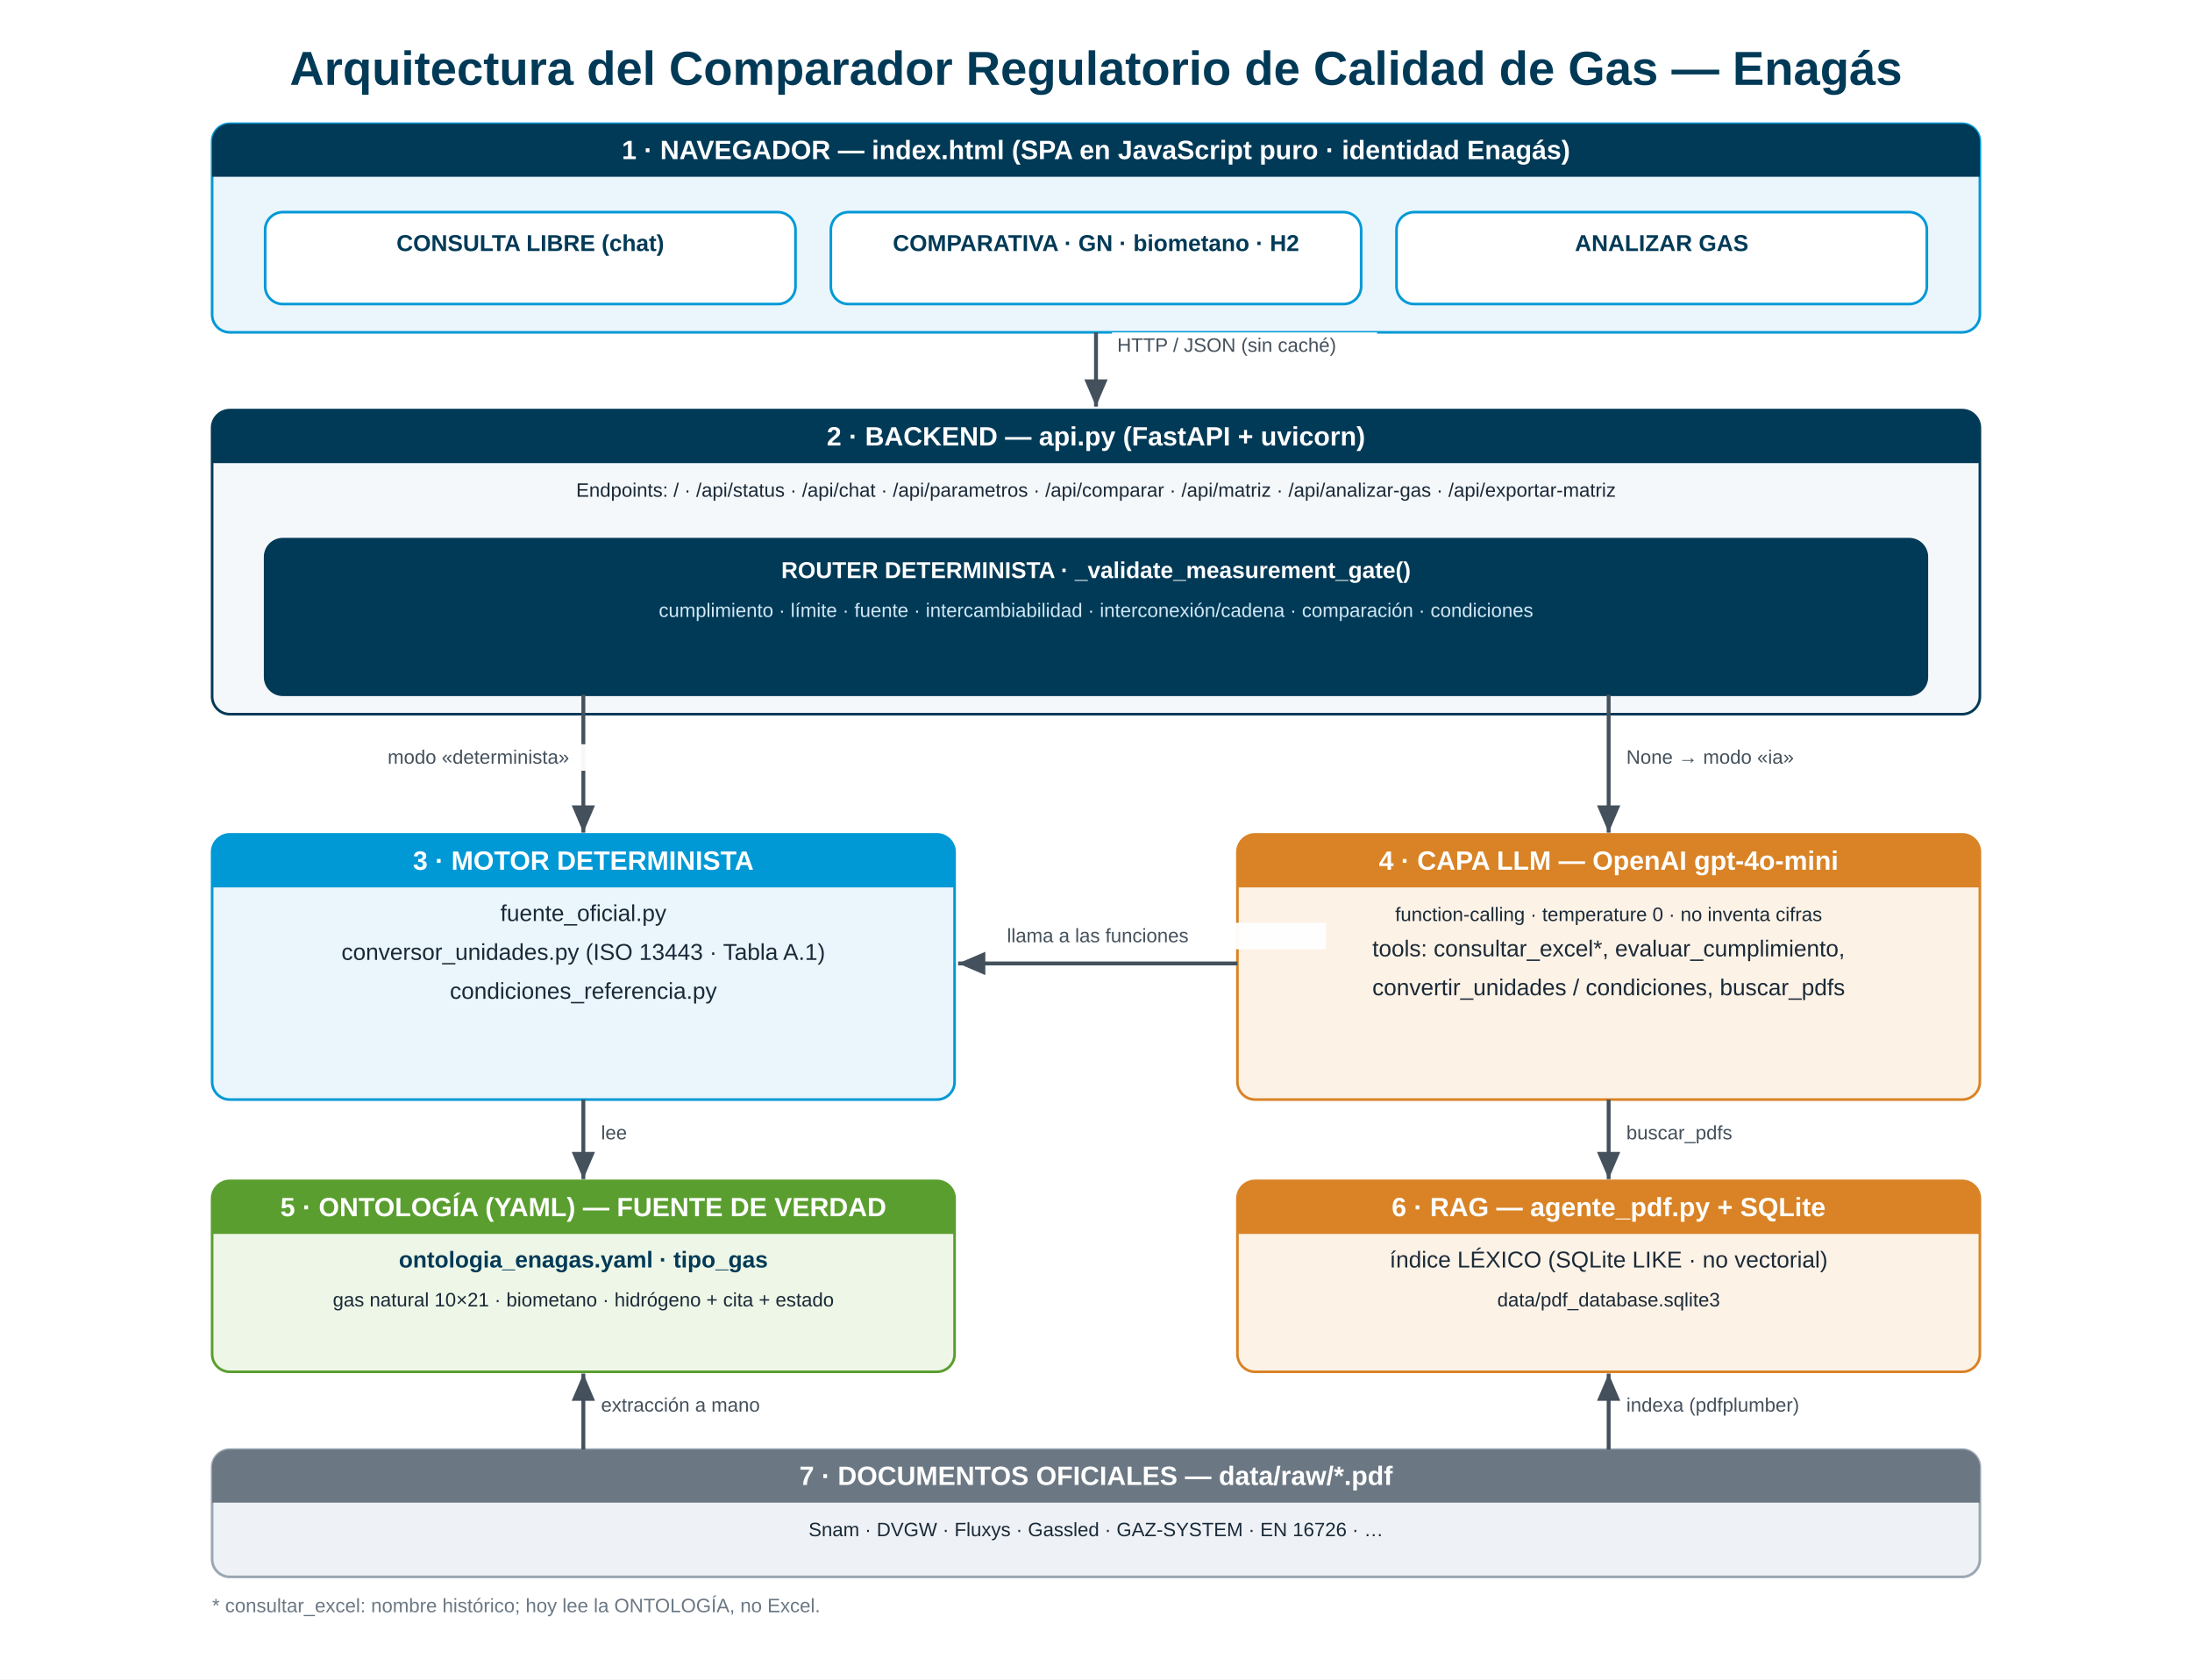
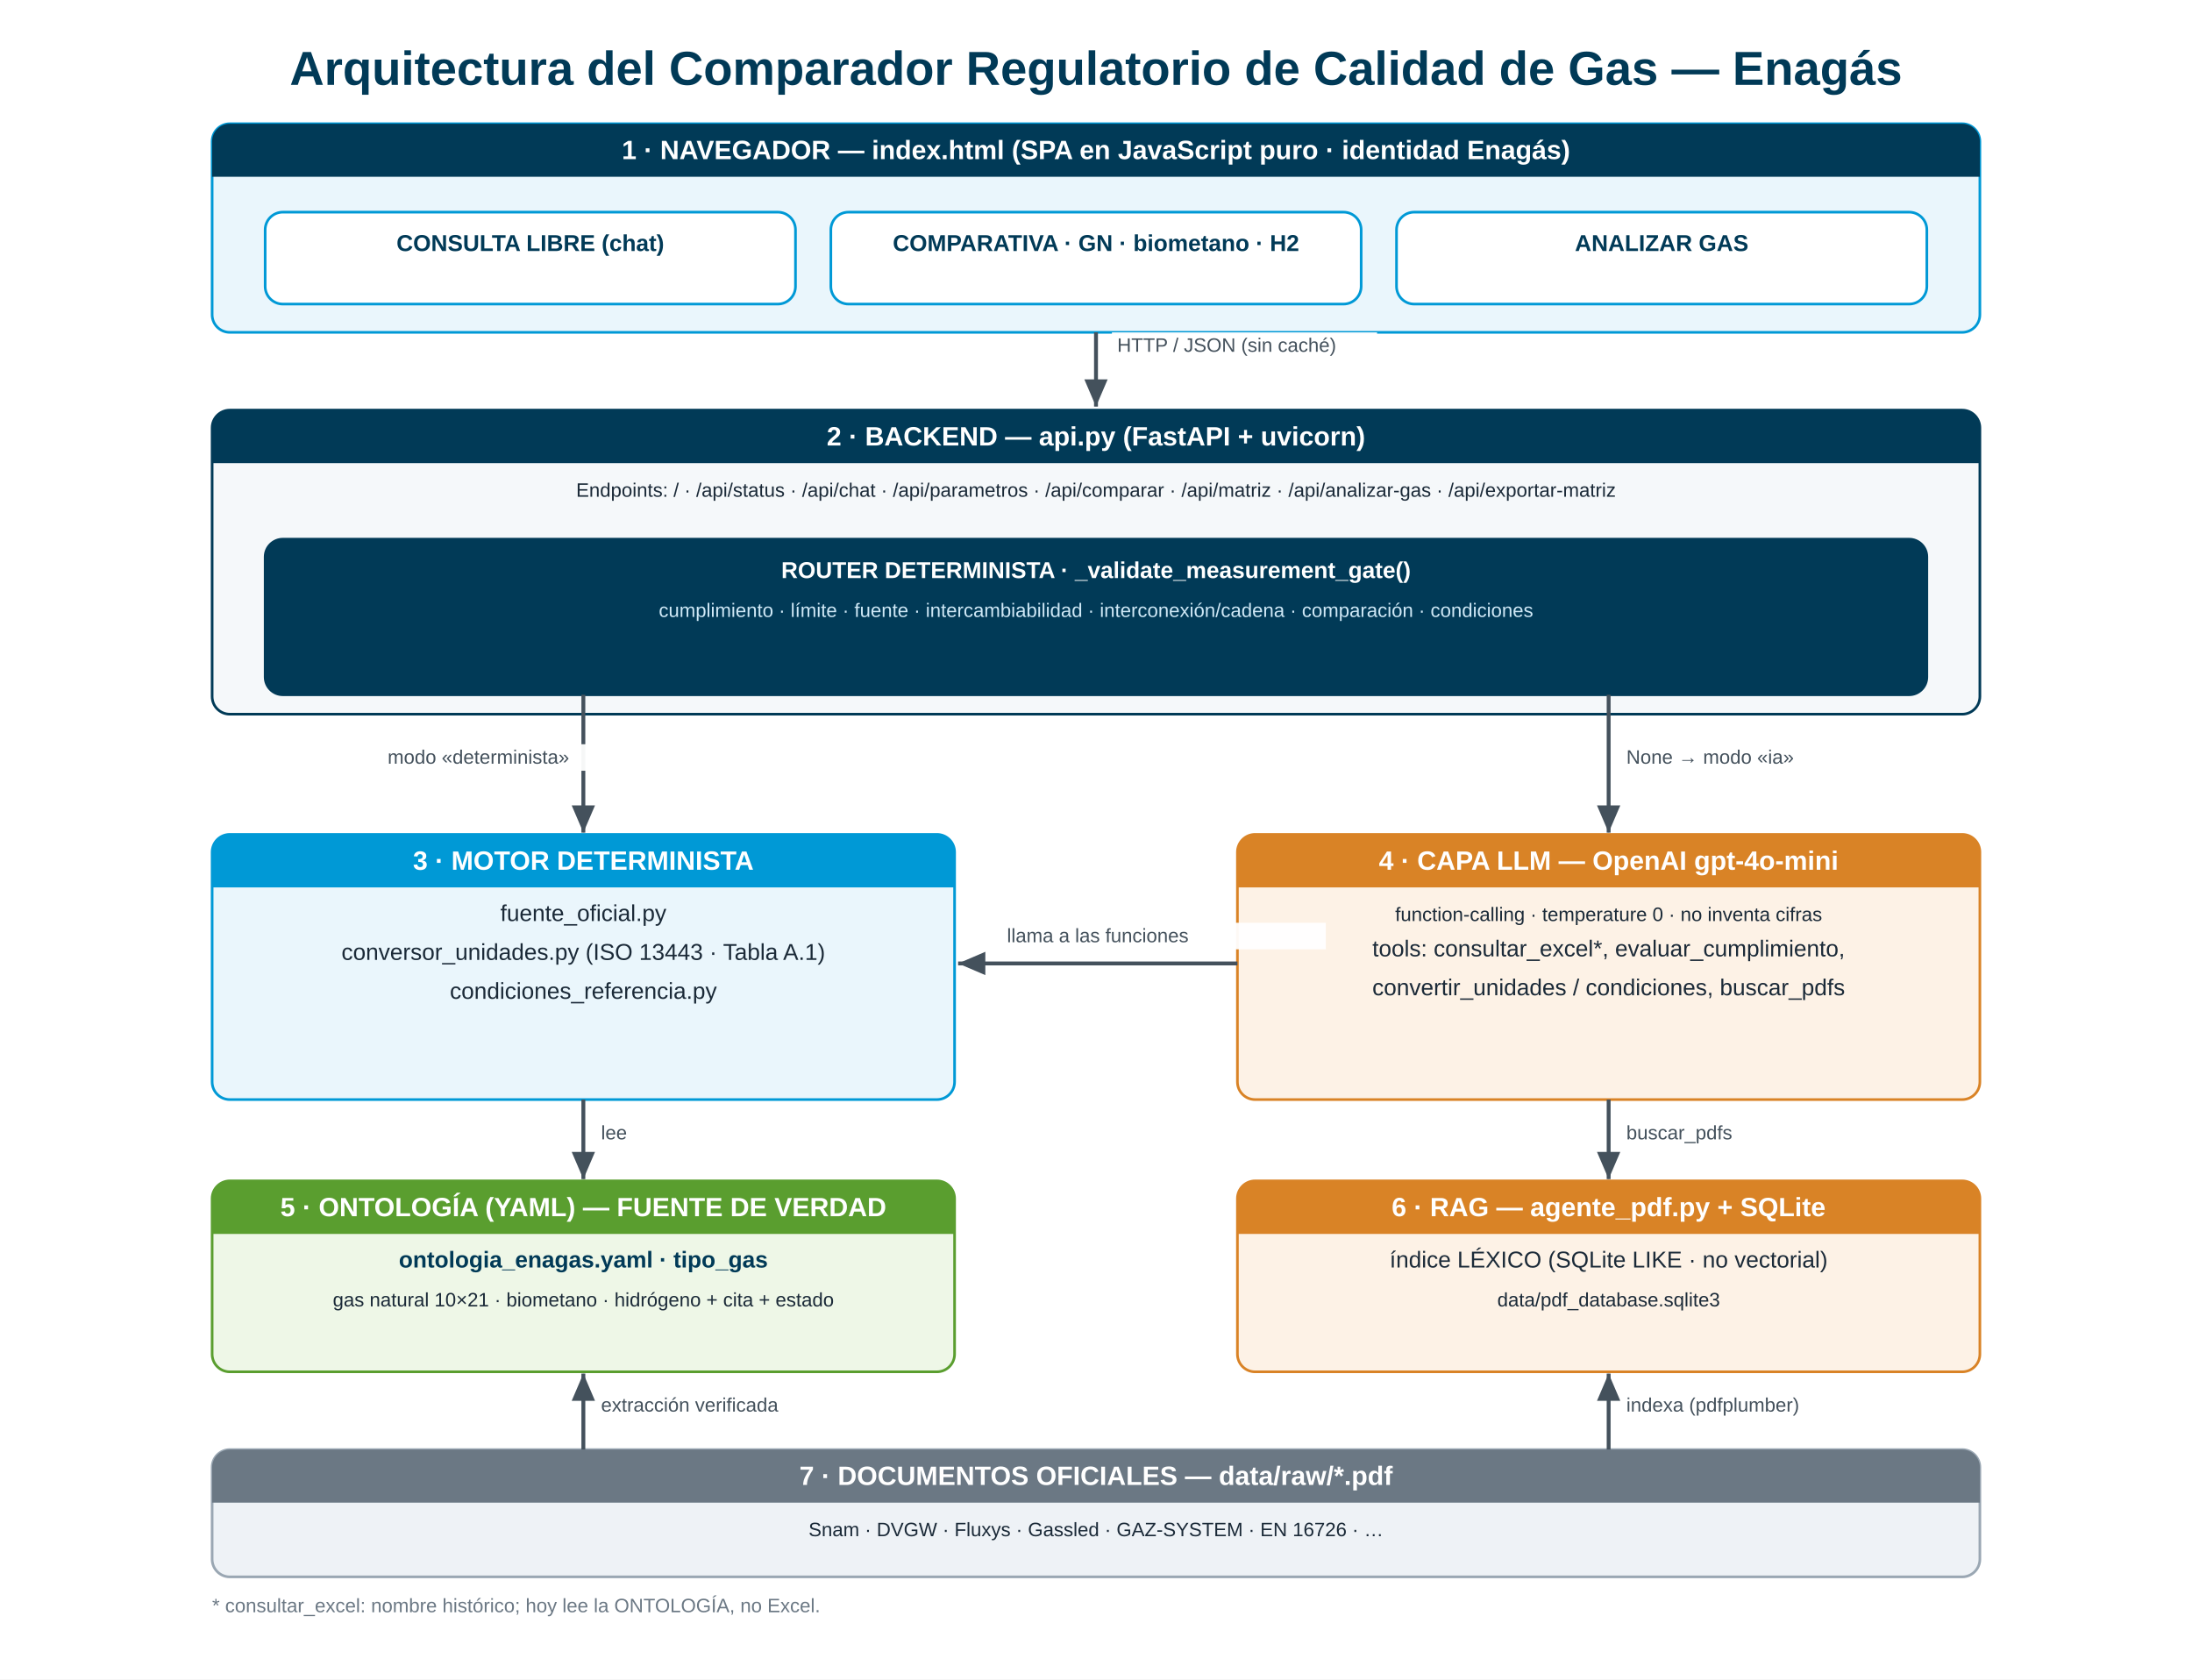
<svg xmlns="http://www.w3.org/2000/svg" width="1240" height="950" viewBox="0 0 1240 950" font-family="Arial, Helvetica, sans-serif">
  <rect width="1240" height="950" fill="#ffffff" />
  <defs>
    <marker id="ah" markerWidth="9" markerHeight="9" refX="7" refY="3" orient="auto">
      <path d="M0,0 L7,3 L0,6 Z" fill="#44515c" />
    </marker>
  </defs>
  <text x="620.0" y="48" text-anchor="middle" font-size="27" font-weight="bold" fill="#013a57">Arquitectura del Comparador Regulatorio de Calidad de Gas — Enagás</text>
  <rect x="120" y="70" width="1000" height="118" rx="10" fill="#eaf6fc" stroke="#0099d6" stroke-width="1.5" />
  <path d="M130,70 h980 a10,10 0 0 1 10,10 v20 h-1000 v-20 a10,10 0 0 1 10,-10 z" fill="#013a57" />
  <text x="620.0" y="90" font-size="15" font-weight="bold" fill="#ffffff" text-anchor="middle">1 · NAVEGADOR  —  index.html  (SPA en JavaScript puro · identidad Enagás)</text>
  <rect x="150" y="120" width="300" height="52" rx="10" fill="#ffffff" stroke="#0099d6" stroke-width="1.5" />
  <text x="300.0" y="142" font-size="13" font-weight="bold" fill="#013a57" text-anchor="middle">CONSULTA LIBRE  (chat)</text>
  <rect x="470" y="120" width="300" height="52" rx="10" fill="#ffffff" stroke="#0099d6" stroke-width="1.5" />
  <text x="620.0" y="142" font-size="13" font-weight="bold" fill="#013a57" text-anchor="middle">COMPARATIVA  ·  GN · biometano · H2</text>
  <rect x="790" y="120" width="300" height="52" rx="10" fill="#ffffff" stroke="#0099d6" stroke-width="1.5" />
  <text x="940.0" y="142" font-size="13" font-weight="bold" fill="#013a57" text-anchor="middle">ANALIZAR GAS</text>
  <rect x="120" y="232" width="1000" height="172" rx="10" fill="#f5f8fa" stroke="#013a57" stroke-width="1.5" />
  <path d="M130,232 h980 a10,10 0 0 1 10,10 v20 h-1000 v-20 a10,10 0 0 1 10,-10 z" fill="#013a57" />
  <text x="620.0" y="252" font-size="15" font-weight="bold" fill="#ffffff" text-anchor="middle">2 · BACKEND  —  api.py  (FastAPI + uvicorn)</text>
  <text x="620.0" y="281" font-size="11" fill="#1b2a38" text-anchor="middle">Endpoints:  /  ·  /api/status  ·  /api/chat  ·  /api/parametros  ·  /api/comparar  ·  /api/matriz  ·  /api/analizar-gas  ·  /api/exportar-matriz</text>
  <rect x="150" y="305" width="940" height="88" rx="10" fill="#013a57" stroke="#013a57" stroke-width="1.5" />
  <text x="620.0" y="327" font-size="13" font-weight="bold" fill="#ffffff" text-anchor="middle">ROUTER DETERMINISTA   ·   _validate_measurement_gate()</text>
  <text x="620.0" y="349" font-size="11" fill="#cfe8f6" text-anchor="middle">cumplimiento · límite · fuente · intercambiabilidad · interconexión/cadena · comparación · condiciones</text>
  <rect x="120" y="472" width="420" height="150" rx="10" fill="#eaf6fc" stroke="#0099d6" stroke-width="1.5" />
  <path d="M130,472 h400 a10,10 0 0 1 10,10 v20 h-420 v-20 a10,10 0 0 1 10,-10 z" fill="#0099d6" />
  <text x="330.0" y="492" font-size="15" font-weight="bold" fill="#ffffff" text-anchor="middle">3 · MOTOR DETERMINISTA</text>
  <text x="330.0" y="521" font-size="13" fill="#1b2a38" text-anchor="middle">fuente_oficial.py</text>
  <text x="330.0" y="543" font-size="13" fill="#1b2a38" text-anchor="middle">conversor_unidades.py  (ISO 13443 · Tabla A.1)</text>
  <text x="330.0" y="565" font-size="13" fill="#1b2a38" text-anchor="middle">condiciones_referencia.py</text>
  <rect x="700" y="472" width="420" height="150" rx="10" fill="#fdf2e6" stroke="#d98326" stroke-width="1.5" />
  <path d="M710,472 h400 a10,10 0 0 1 10,10 v20 h-420 v-20 a10,10 0 0 1 10,-10 z" fill="#d98326" />
  <text x="910.0" y="492" font-size="15" font-weight="bold" fill="#ffffff" text-anchor="middle">4 · CAPA LLM  —  OpenAI gpt-4o-mini</text>
  <text x="910.0" y="521" font-size="11" fill="#1b2a38" text-anchor="middle">function-calling · temperature 0 · no inventa cifras</text>
  <text x="910.0" y="541" font-size="13" fill="#1b2a38" text-anchor="middle">tools:  consultar_excel*,  evaluar_cumplimiento,</text>
  <text x="910.0" y="563" font-size="13" fill="#1b2a38" text-anchor="middle">convertir_unidades / condiciones,  buscar_pdfs</text>
  <rect x="120" y="668" width="420" height="108" rx="10" fill="#eef7e7" stroke="#5a9e2f" stroke-width="1.5" />
  <path d="M130,668 h400 a10,10 0 0 1 10,10 v20 h-420 v-20 a10,10 0 0 1 10,-10 z" fill="#5a9e2f" />
  <text x="330.0" y="688" font-size="15" font-weight="bold" fill="#ffffff" text-anchor="middle">5 · ONTOLOGÍA (YAML)  —  FUENTE DE VERDAD</text>
  <text x="330.0" y="717" font-size="13" font-weight="bold" fill="#013a57" text-anchor="middle">ontologia_enagas.yaml   ·   tipo_gas</text>
  <text x="330.0" y="739" font-size="11" fill="#1b2a38" text-anchor="middle">gas natural 10×21 · biometano · hidrógeno + cita + estado</text>
  <rect x="700" y="668" width="420" height="108" rx="10" fill="#fdf2e6" stroke="#d98326" stroke-width="1.5" />
  <path d="M710,668 h400 a10,10 0 0 1 10,10 v20 h-420 v-20 a10,10 0 0 1 10,-10 z" fill="#d98326" />
  <text x="910.0" y="688" font-size="15" font-weight="bold" fill="#ffffff" text-anchor="middle">6 · RAG  —  agente_pdf.py + SQLite</text>
  <text x="910.0" y="717" font-size="13" fill="#1b2a38" text-anchor="middle">índice LÉXICO  (SQLite LIKE · no vectorial)</text>
  <text x="910.0" y="739" font-size="11" fill="#1b2a38" text-anchor="middle">data/pdf_database.sqlite3</text>
  <rect x="120" y="820" width="1000" height="72" rx="10" fill="#eef2f6" stroke="#9aa7b3" stroke-width="1.5" />
  <path d="M130,820 h980 a10,10 0 0 1 10,10 v20 h-1000 v-20 a10,10 0 0 1 10,-10 z" fill="#6b7884" />
  <text x="620.0" y="840" font-size="15" font-weight="bold" fill="#ffffff" text-anchor="middle">7 · DOCUMENTOS OFICIALES  —  data/raw/*.pdf</text>
  <text x="620.0" y="869" font-size="11" fill="#1b2a38" text-anchor="middle">Snam · DVGW · Fluxys · Gassled · GAZ-SYSTEM · EN 16726 · …</text>
  <line x1="620" y1="188" x2="620" y2="230" stroke="#44515c" stroke-width="2.2" marker-end="url(#ah)" />
  <rect x="629.0" y="188.0" width="150" height="15" fill="#ffffff" opacity="0.95" />
  <text x="632.0" y="199.0" font-size="11" fill="#44515c" text-anchor="start">HTTP / JSON  (sin caché)</text>
  <line x1="330" y1="393" x2="330" y2="471" stroke="#44515c" stroke-width="2.2" marker-end="url(#ah)" />
  <rect x="319.0" y="421.0" width="120" height="15" fill="#ffffff" opacity="0.95" />
  <text x="322.0" y="432.0" font-size="11" fill="#44515c" text-anchor="end">modo «determinista»</text>
  <line x1="910" y1="393" x2="910" y2="471" stroke="#44515c" stroke-width="2.2" marker-end="url(#ah)" />
  <rect x="917.0" y="421.0" width="114" height="15" fill="#ffffff" opacity="0.95" />
  <text x="920.0" y="432.0" font-size="11" fill="#44515c" text-anchor="start">None  →  modo «ia»</text>
  <line x1="700" y1="545" x2="542" y2="545" stroke="#44515c" stroke-width="2.2" marker-end="url(#ah)" />
  <rect x="618.0" y="522.0" width="132" height="15" fill="#ffffff" opacity="0.95" />
  <text x="621.0" y="533.0" font-size="11" fill="#44515c" text-anchor="middle">llama a las funciones</text>
  <line x1="330" y1="622" x2="330" y2="667" stroke="#44515c" stroke-width="2.2" marker-end="url(#ah)" />
  <rect x="337.0" y="633.5" width="24" height="15" fill="#ffffff" opacity="0.95" />
  <text x="340.0" y="644.5" font-size="11" fill="#44515c" text-anchor="start">lee</text>
  <line x1="910" y1="622" x2="910" y2="667" stroke="#44515c" stroke-width="2.2" marker-end="url(#ah)" />
  <rect x="917.0" y="633.5" width="72" height="15" fill="#ffffff" opacity="0.95" />
  <text x="920.0" y="644.5" font-size="11" fill="#44515c" text-anchor="start">buscar_pdfs</text>
  <line x1="330" y1="820" x2="330" y2="777" stroke="#44515c" stroke-width="2.2" marker-end="url(#ah)" />
-   <rect x="337.0" y="787.5" width="108" height="15" fill="#ffffff" opacity="0.95" />
-   <text x="340.0" y="798.5" font-size="11" fill="#44515c" text-anchor="start">extracción a mano</text>
+   <rect x="337.0" y="787.5" width="132" height="15" fill="#ffffff" opacity="0.95" />
+   <text x="340.0" y="798.5" font-size="11" fill="#44515c" text-anchor="start">extracción verificada</text>
  <line x1="910" y1="820" x2="910" y2="777" stroke="#44515c" stroke-width="2.2" marker-end="url(#ah)" />
  <rect x="917.0" y="787.5" width="120" height="15" fill="#ffffff" opacity="0.95" />
  <text x="920.0" y="798.5" font-size="11" fill="#44515c" text-anchor="start">indexa (pdfplumber)</text>
  <text x="120" y="912" font-size="11" fill="#6b7884" text-anchor="start">* consultar_excel: nombre histórico; hoy lee la ONTOLOGÍA, no Excel.</text>
</svg>
